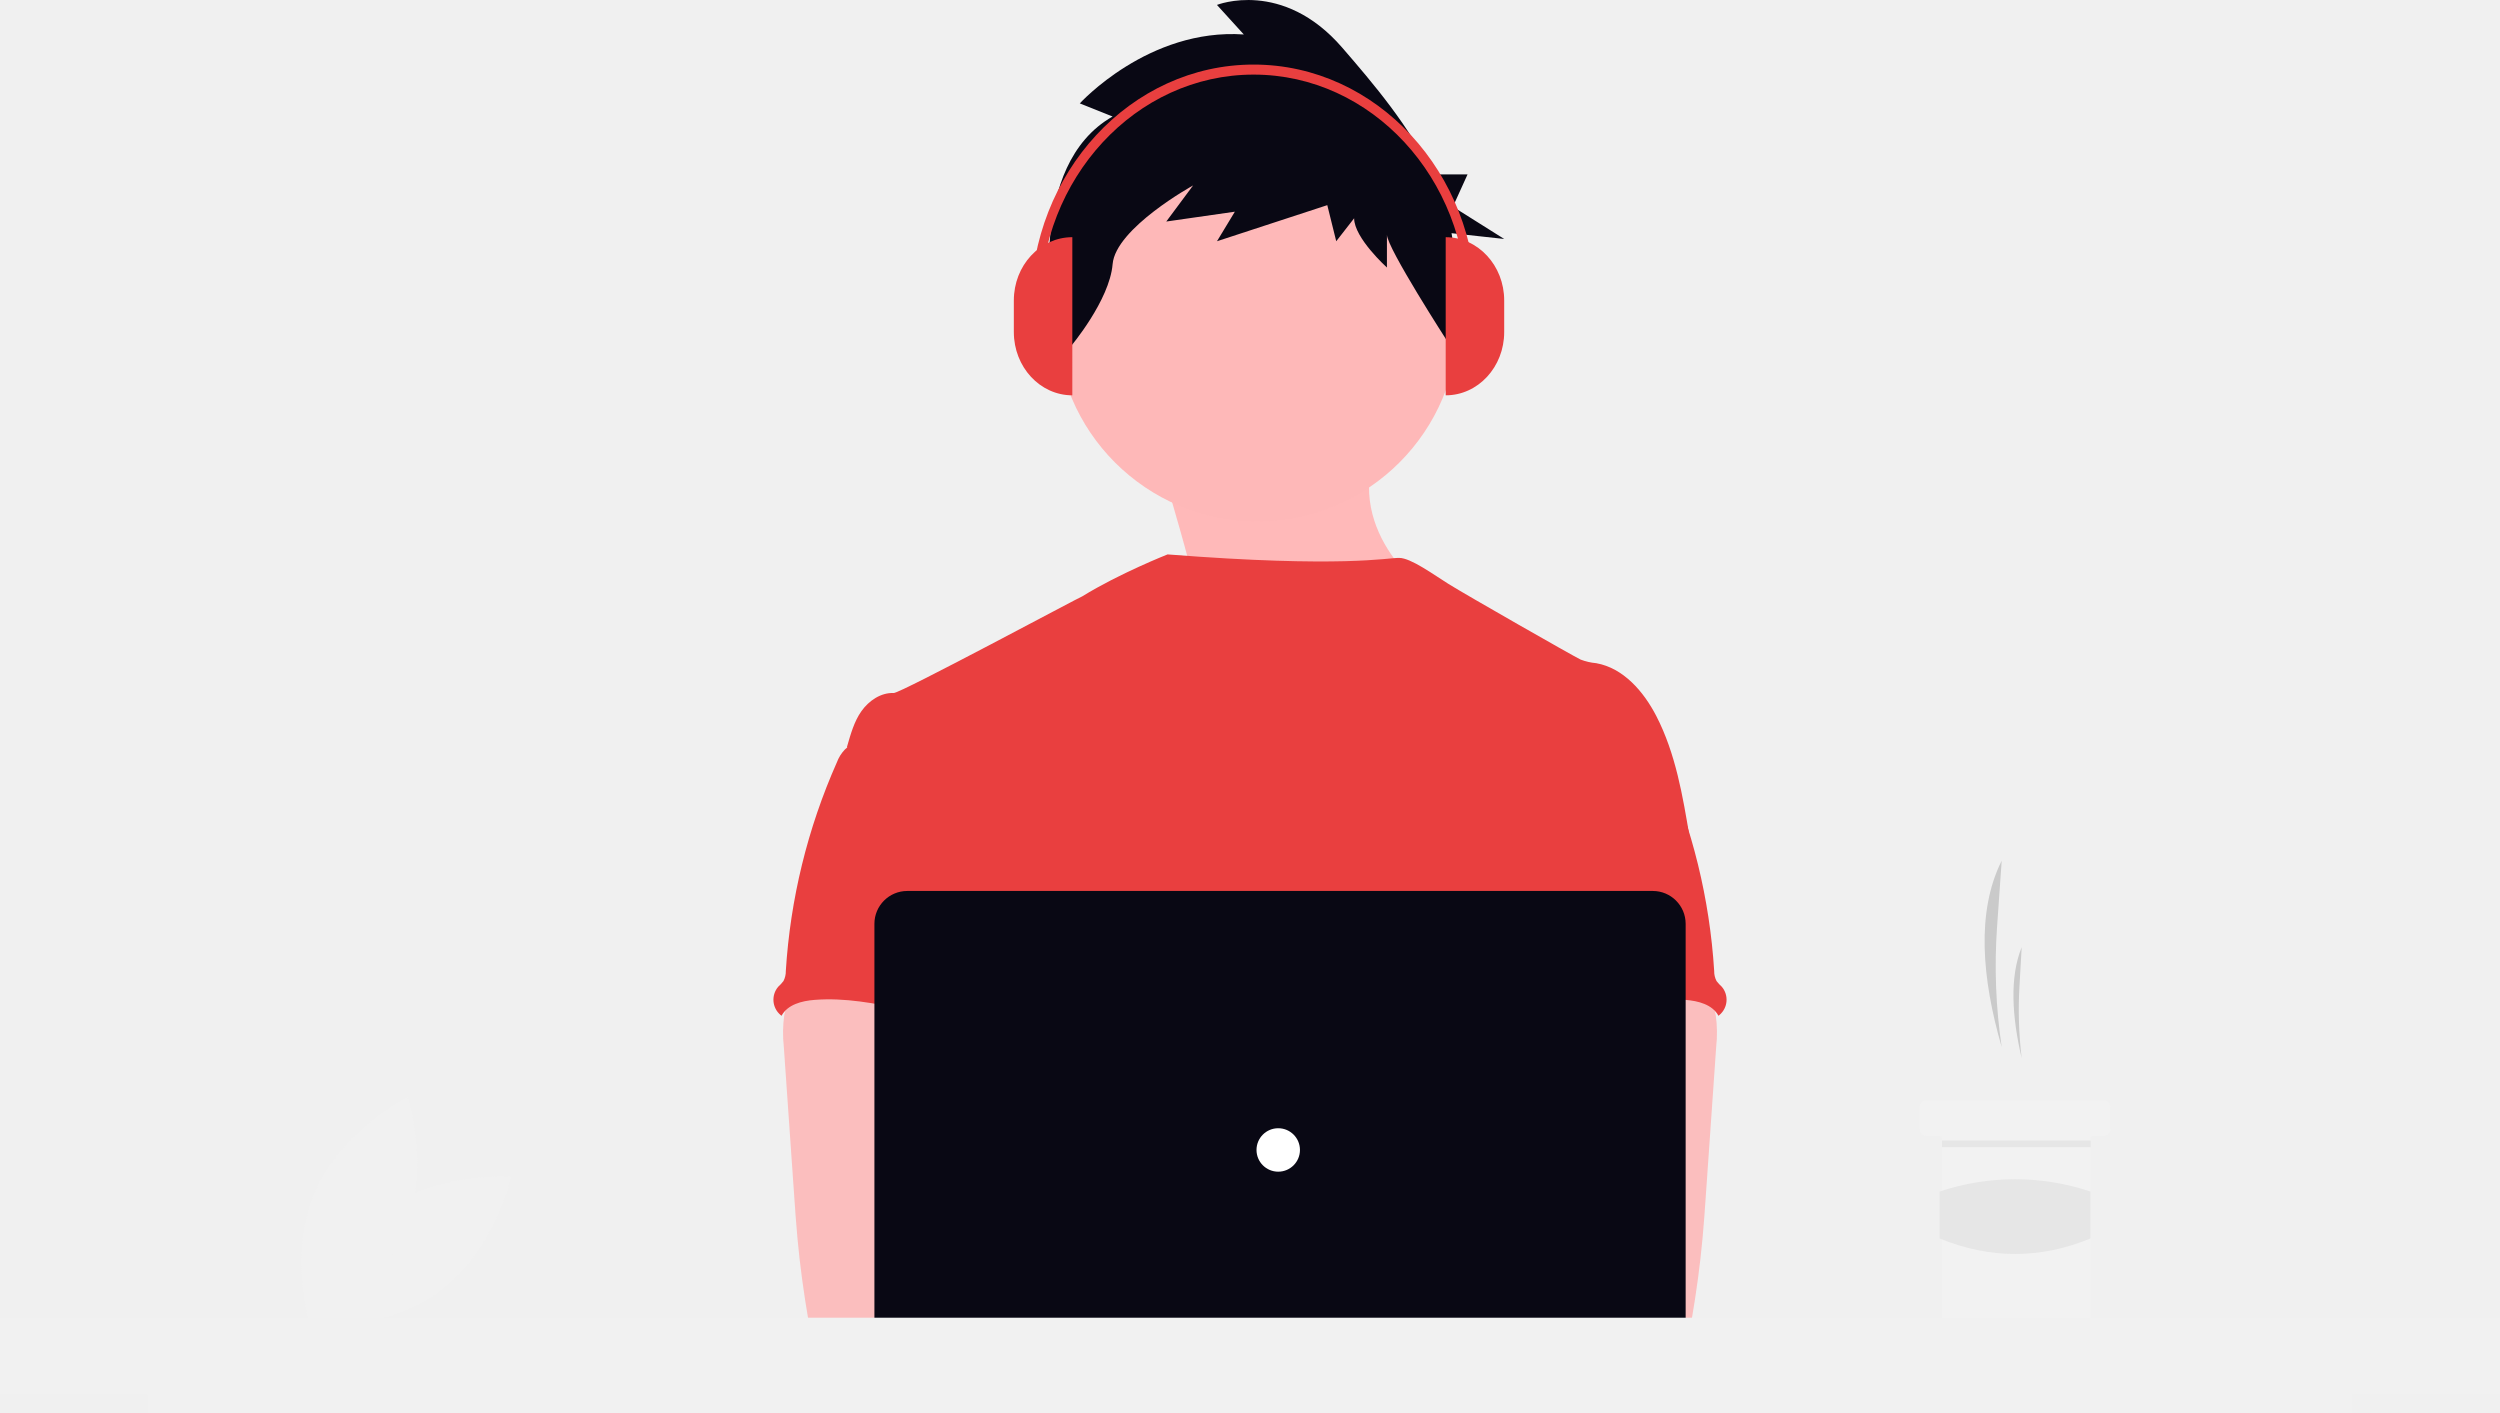
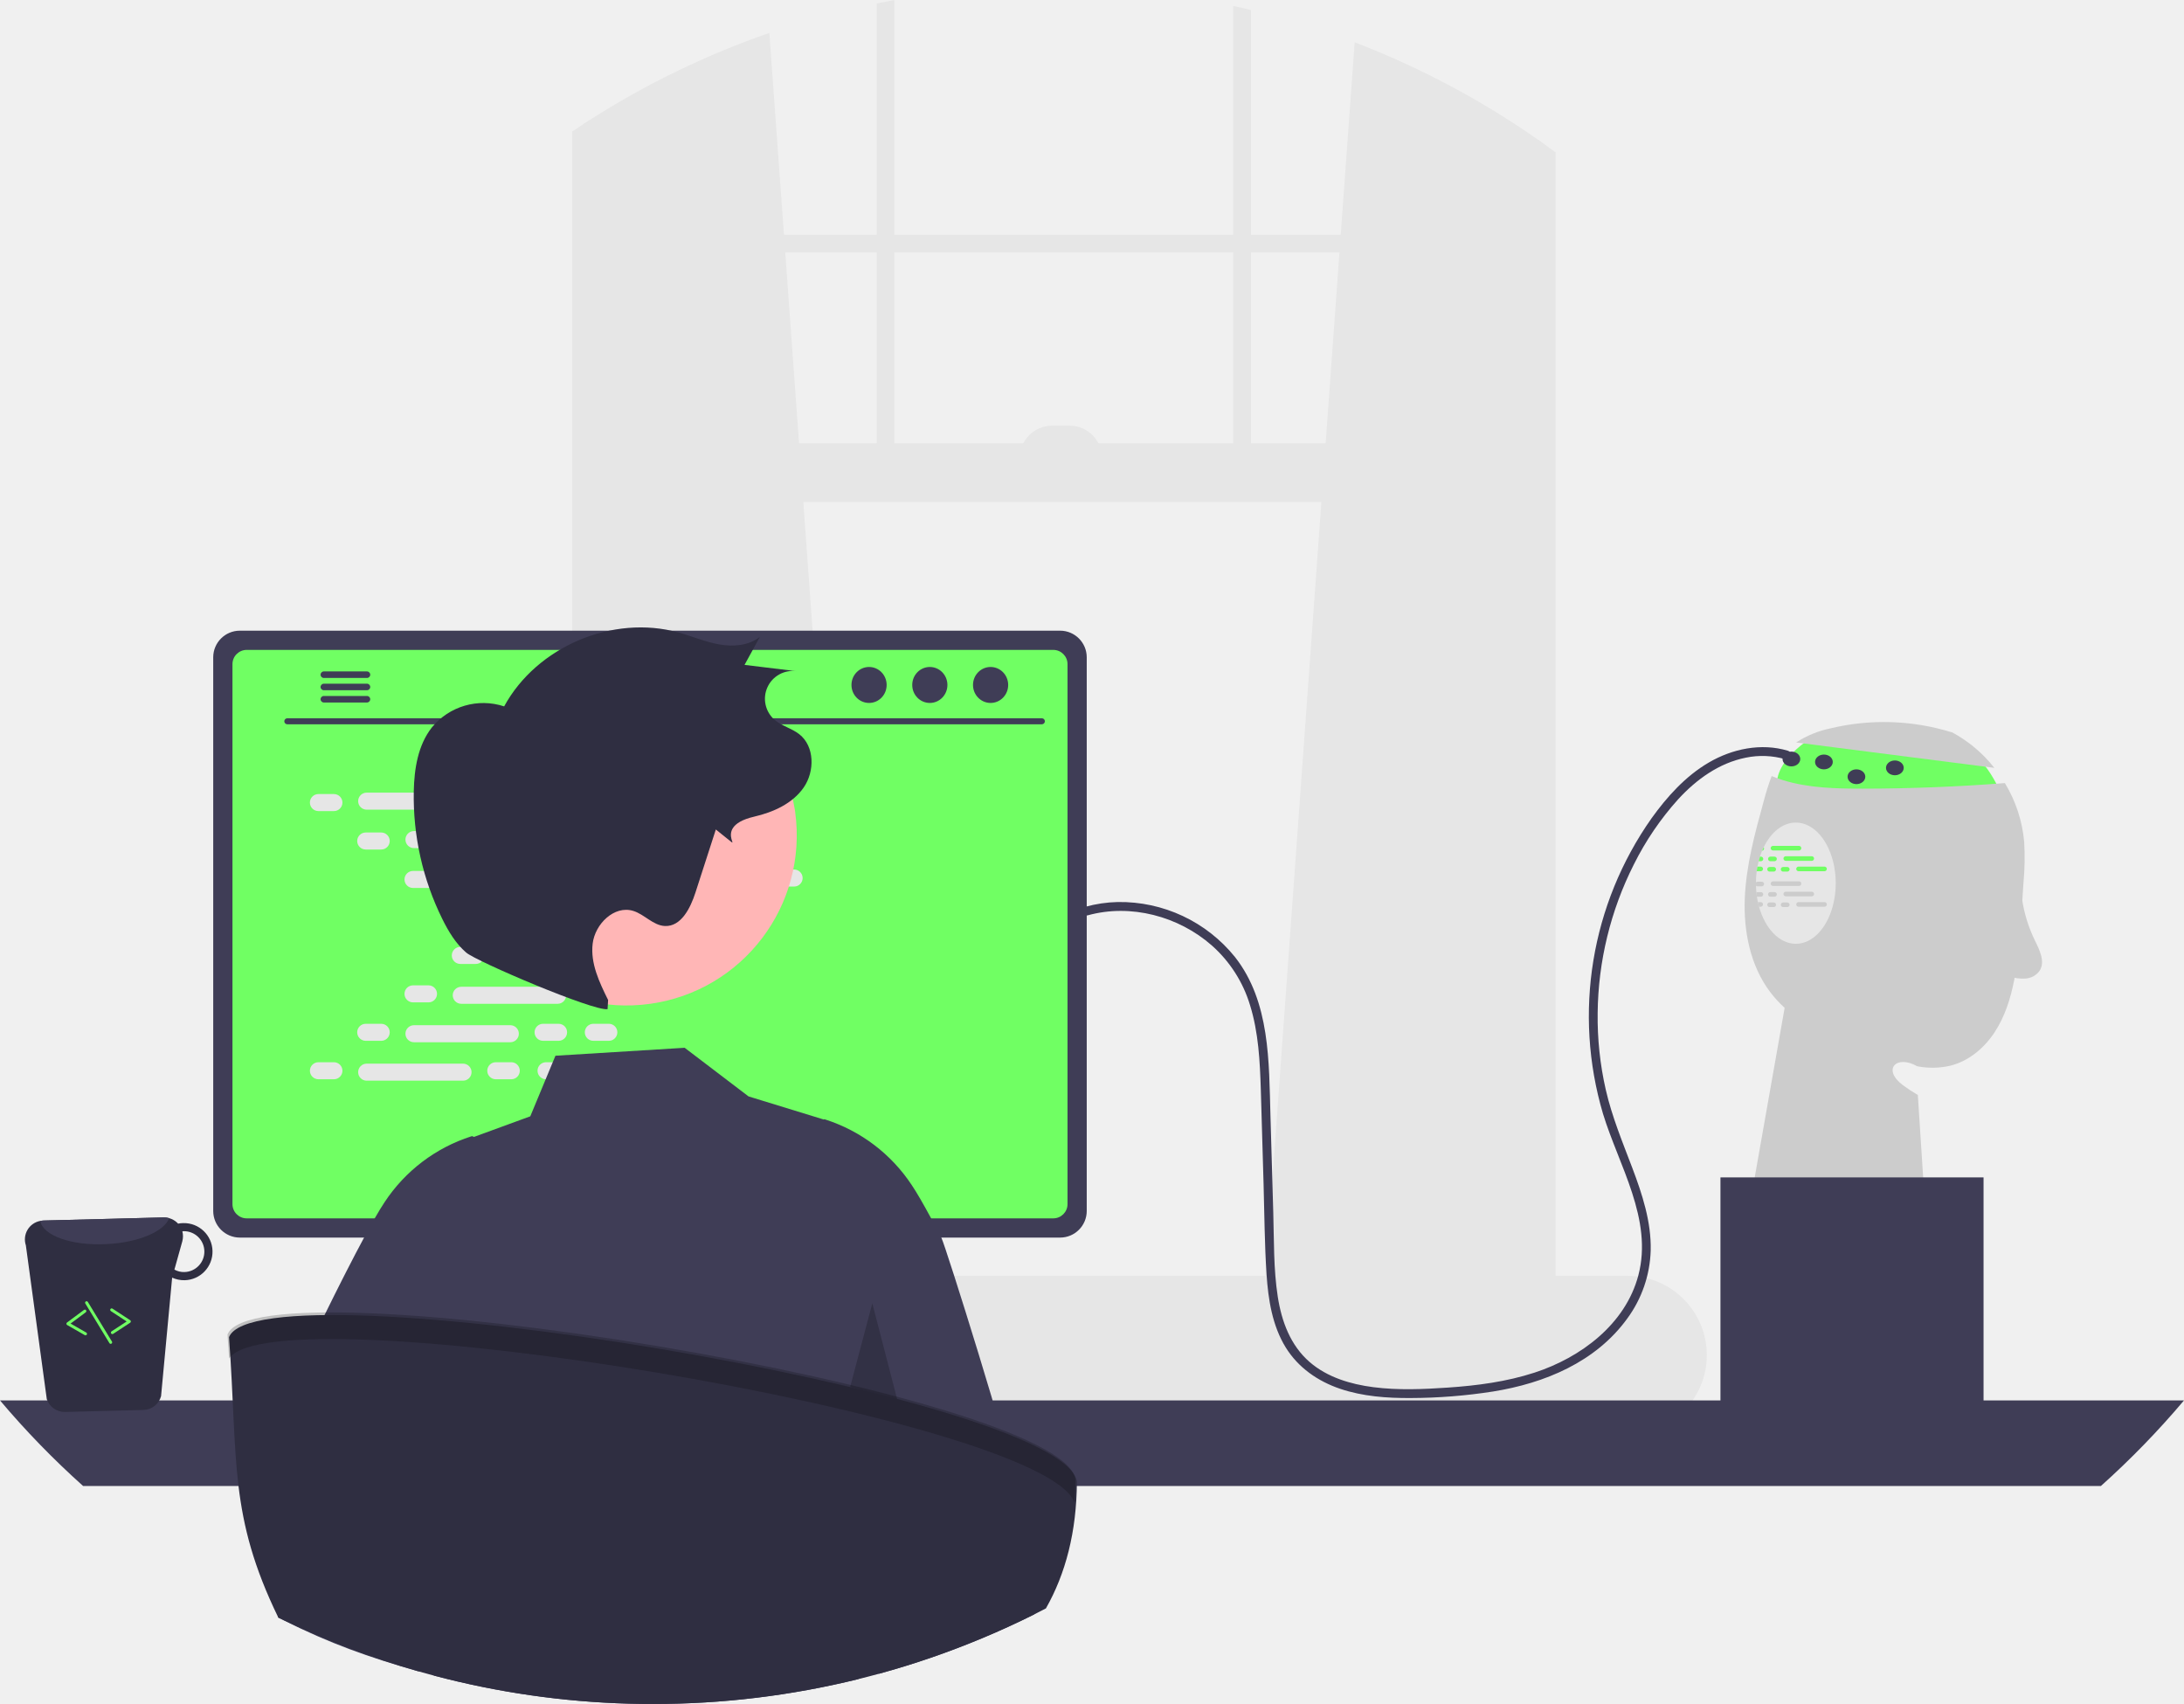
- <svg xmlns="http://www.w3.org/2000/svg" width="878.63" height="496.388" viewBox="0 0 878.63 496.388" role="img" artist="Katerina Limpitsouni" source="https://undraw.co/">
-   <g id="Group_69" data-name="Group 69" transform="translate(-520.685 -285.112)">
-     <path id="Path_1089-179" data-name="Path 1089" d="M294.716,621.2c-19.511,14.544-25.04,40.135-25.04,40.135s26.1,2.009,45.615-12.535,25.04-40.135,25.04-40.135S314.227,606.659,294.716,621.2Z" transform="translate(360 90)" fill="#f1f1f1" />
-     <path id="Path_1090-180" data-name="Path 1090" d="M302.844,628.032c-9.377,22.456-32.862,34.028-32.862,34.028s-8.281-24.837,1.1-47.293,32.862-34.028,32.862-34.028S312.221,605.576,302.844,628.032Z" transform="translate(360 90)" fill="#f1f1f1" />
-     <path id="Path_1091-181" data-name="Path 1091" d="M864.187,563.114h0a194.649,194.649,0,0,1-1.633-42.2l1.633-23.307h0C855.187,515.52,857.221,539.09,864.187,563.114Z" transform="translate(360 90)" fill="#cacaca" />
-     <path id="Path_274-182" data-name="Path 274" d="M449.813,336.284s23.446,77.372,16.412,86.751,75.028-51.582,75.028-51.582-30.48-21.1-18.757-51.582Z" transform="translate(482.023 122.697)" fill="#ffb9b9" />
-     <path id="Path_1092-183" data-name="Path 1092" d="M871.205,567.013h0a143.092,143.092,0,0,1-.786-25.116l.786-13.873h0C866.875,538.683,867.854,552.713,871.205,567.013Z" transform="translate(360 90)" fill="#cacaca" />
-     <path id="Path_1093-184" data-name="Path 1093" d="M902.4,584.17v7.8a2.351,2.351,0,0,1-2.339,2.339h-3.9a.777.777,0,0,0-.78.78V659.03a2.352,2.352,0,0,1-2.339,2.339H845.476a2.341,2.341,0,0,1-2.339-2.339V595.087a.782.782,0,0,0-.78-.78h-4.679a2.341,2.341,0,0,1-2.339-2.339v-7.8a2.336,2.336,0,0,1,2.339-2.339h62.383A2.346,2.346,0,0,1,902.4,584.17Z" transform="translate(360 90)" fill="#f2f2f2" />
-     <rect id="Rectangle_346" data-name="Rectangle 346" width="52.246" height="2.339" transform="translate(1203.207 685.945)" fill="#e6e6e6" />
-     <path id="Path_1094-185" data-name="Path 1094" d="M895.383,630.369c-17.483,7.235-35.156,7.315-53.026,0V613.888a83.274,83.274,0,0,1,53.026,0Z" transform="translate(360 90)" fill="#e6e6e6" />
-     <circle id="Ellipse_276" data-name="Ellipse 276" cx="70.666" cy="70.666" r="70.666" transform="translate(891.872 327.045)" fill="#feb8b8" />
-     <path id="Path_1095-186" data-name="Path 1095" d="M754.52,489.43c-2.43-14.619-4.936-29.519-11.731-42.689-4.466-8.626-11.554-16.847-21.11-18.552a20.421,20.421,0,0,1-5.5-1.272c-2.8-1.349-40.425-22.827-46.405-26.568-5.135-3.212-13.24-9.158-17.327-9.158-4.112-.09-19.878,3.579-81.414-1.231,0,0-16.9,6.663-29.985,14.743-.2-.131-63.869,34.06-66.261,33.97-4.53-.191-8.741,2.71-11.338,6.362s-3.814,8.174-5.089,12.546c13.907,30.97,26.631,61.98,40.539,92.95a7.931,7.931,0,0,1,1.006,3.815,9.309,9.309,0,0,1-1.73,3.815c-6.82,10.956-6.6,24.736-5.858,37.613s1.668,26.478-4.087,38.02c-1.565,3.169-3.6,6.069-5.089,9.238-3.486,7.177-4.746,30.131-2.71,37.842l255.121,7.309C730.068,673.1,754.52,489.43,754.52,489.43Z" transform="translate(360 90)" fill="#E93F3F" />
-     <path id="Path_1421-187" data-name="Path 1421" d="M436.31,551.9a45.045,45.045,0,0,0-.153,11.109l3.656,52.513c.343,4.949.681,9.887,1.146,14.824.877,9.581,2.188,19.086,3.815,28.578a5.09,5.09,0,0,0,5.216,4.949c16.1,3.406,32.726,3.27,49.153,2.342,25.067-1.4,89.2-4.046,93.116-9.136s1.635-13.322-3.474-17.438-89.739-14.149-89.739-14.149c.827-6.553,3.321-12.724,5.688-18.946,4.25-11.035,8.22-22.432,8.3-34.253s-4.377-24.25-14.061-31.022c-7.966-5.56-18.221-6.591-27.928-6.362-7.062.2-19.265-1.489-25.716,1.272C440.223,538.431,437.264,546.9,436.31,551.9Z" transform="translate(360 90)" fill="#fbbebe" />
-     <path id="Path_1430-188" data-name="Path 1430" d="M457.627,458.523a13.169,13.169,0,0,0-2.824,4.518,213.588,213.588,0,0,0-17.941,73.316,7.329,7.329,0,0,1-.827,3.55,15.535,15.535,0,0,1-1.87,2.023,7.024,7.024,0,0,0,.84,9.9q.173.146.356.281c2.1-3.951,7.125-5.242,11.592-5.586,21.389-1.692,42.282,8.259,63.734,7.508-1.514-5.23-3.691-10.256-4.925-15.548-5.459-23.5,8.156-49.089-.191-71.726-1.668-4.53-4.453-8.983-8.843-10.968a23.554,23.554,0,0,0-5.662-1.5c-5.421-.979-16.212-5.166-21.453-3.486-1.935.624-2.7,2.443-4.3,3.542C462.877,455.9,459.646,456.474,457.627,458.523Z" transform="translate(360 90)" fill="#E93F3F" />
-     <path id="Path_1421-2-189" data-name="Path 1421" d="M754.672,536.183c-6.451-2.762-18.653-1.069-25.716-1.272-9.707-.229-19.962.8-27.928,6.362-9.684,6.772-14.137,19.2-14.061,31.022s4.046,23.218,8.3,34.253c2.366,6.222,4.861,12.393,5.688,18.946,0,0-84.63,10.034-89.739,14.149s-7.392,12.348-3.474,17.438,126.173,10.2,142.269,6.794a5.09,5.09,0,0,0,5.216-4.949c1.627-9.491,2.937-19,3.815-28.578.465-4.937.8-9.874,1.146-14.824l3.657-52.513a45.045,45.045,0,0,0-.153-11.109C762.736,546.9,759.777,538.431,754.672,536.183Z" transform="translate(360 90)" fill="#fbbebe" />
-     <path id="Path_1430-2-190" data-name="Path 1430" d="M734.687,454.346c-1.6-1.1-2.366-2.918-4.3-3.542-5.241-1.68-16.032,2.507-21.453,3.486a23.554,23.554,0,0,0-5.662,1.5c-4.389,1.985-7.175,6.438-8.843,10.968-8.347,22.637,5.268,48.224-.191,71.726-1.234,5.293-3.411,10.318-4.925,15.548,21.453.751,42.346-9.2,63.734-7.508,4.467.343,9.493,1.635,11.592,5.586q.183-.135.356-.281a7.024,7.024,0,0,0,.84-9.9,15.53,15.53,0,0,1-1.87-2.023,7.329,7.329,0,0,1-.827-3.55A213.586,213.586,0,0,0,745.2,463.041a13.169,13.169,0,0,0-2.824-4.518C740.354,456.474,737.123,455.9,734.687,454.346Z" transform="translate(360 90)" fill="#E93F3F" />
-     <circle id="Ellipse_188" data-name="Ellipse 188" cx="19.073" cy="19.073" r="19.073" transform="translate(922.536 718.237)" fill="#fbbebe" />
-     <circle id="Ellipse_189" data-name="Ellipse 189" cx="19.073" cy="19.073" r="19.073" transform="translate(964.768 718.237)" fill="#fbbebe" />
-     <path id="Path_1096-191" data-name="Path 1096" d="M741.572,690.288H479.542A11.552,11.552,0,0,1,468,678.75V519.783a11.552,11.552,0,0,1,11.539-11.539H741.572a11.552,11.552,0,0,1,11.539,11.539V678.75a11.552,11.552,0,0,1-11.539,11.539Z" transform="translate(360 90)" fill="#090814" />
-     <circle id="Ellipse_263" data-name="Ellipse 263" cx="7.635" cy="7.635" r="7.635" transform="translate(962.287 681.632)" fill="#fff" />
-     <path id="Path_1097-192" data-name="Path 1097" d="M878.63,449.724H0v27H51.97V483H826.68v-6.276h51.95Z" transform="translate(520.685 298.5)" fill="#f1f1f1" />
-     <path id="Path_983-193" data-name="Path 983" d="M351.107,331.2l-11.517-4.608s24.105-26.533,57.632-24.227l-9.432-10.383s23.052-9.229,44.011,15c11.017,12.735,23.763,27.706,31.717,44.567h12.345l-5.151,11.345,18.031,11.345-18.508-2.03a62.776,62.776,0,0,1-1.751,29.381l.508,8.967s-21.464-33.212-21.464-37.82v11.538S436,373.882,436,366.96l-6.288,8.077-3.144-12.687L387.8,375.036l6.283-10.388-24.105,3.461,9.431-12.687s-27.244,15-28.292,27.688-14.669,28.84-14.669,28.84l-6.288-11.537S320.729,348.5,351.107,331.2Z" transform="translate(560.596 -5.14)" fill="#090814" />
-     <path id="Path_1098-194" data-name="Path 1098" d="M537.556,334.049h0C526.2,334.049,517,324.1,517,311.82h0V300.7c0-12.277,9.2-22.229,20.559-22.229h0Z" transform="translate(360 90)" fill="#E93F3F" />
-     <path id="Path_1099-195" data-name="Path 1099" d="M668.779,278.476h0c11.355,0,20.559,9.952,20.559,22.229V311.82c0,12.277-9.2,22.229-20.559,22.229h0Z" transform="translate(360 90)" fill="#E93F3F" />
-     <path id="Path_1100-196" data-name="Path 1100" d="M679.553,302.452h-3.262c0-44.73-33.656-81.121-75.026-81.121s-75.026,36.391-75.026,81.121h-3.262c0-46.675,35.12-84.648,78.288-84.648S679.553,255.777,679.553,302.452Z" transform="translate(360 90)" fill="#E93F3F" />
-   </g>
+ <svg xmlns="http://www.w3.org/2000/svg" width="738.82" height="576.27" viewBox="0 0 738.82 576.27" role="img" artist="Katerina Limpitsouni" source="https://undraw.co/">
+   <path d="M844.969,410.389s-17.37,9.661-12.37,20.661,76,2,76,2-5-15-14-18S844.969,410.389,844.969,410.389Z" transform="translate(-230.59 -161.865)" fill="#70ff63" />
+   <path d="M838.197,412.965a33.803,33.803,0,0,1,11.446-4.733,77.516,77.516,0,0,1,41.177,1.284l-.245-.199a45.946,45.946,0,0,1,14.666,12.228Z" transform="translate(-230.59 -161.865)" fill="#ccc" />
+   <path d="M915.119,460.27q-.36,5.385-.72,10.76a172.674,172.674,0,0,1-2.45,22.38c-1.22,6.19-3.16,12.33-6.63,17.6-3.47,5.26-8.62,9.61-14.72,11.21a26.973,26.973,0,0,1-11.42.25c-7.13-4.05-11.96,1.13-4.84,6.4a55.187,55.187,0,0,0,5.03,3.31l3.23,49.87-60-13,11.71-66.34a39.59,39.59,0,0,1-4.9-5.35c-6.71-8.91-9.02-20.52-8.58-31.66.45-11.15,3.42-22.02,6.37-32.77a84.278,84.278,0,0,1,2.72-8.61c1.31.54,2.64,1.03,3.99,1.44,8.63,2.62,17.8,2.83,26.82,2.82q24.075-.015,48.09-1.88a46.142,46.142,0,0,1,6.53,19.94A92.569,92.569,0,0,1,915.119,460.27Z" transform="translate(-230.59 -161.865)" fill="#ccc" />
+   <path d="M658.5,595.645l92.37,8.2.99.09V209.795q-.495-.345-.99-.69a288.323,288.323,0,0,0-62.01-32.94l-4.72,65.1-.43,5.96-4.67,64.56L677.6,331.645l-18.93,261.7Z" transform="translate(-230.59 -161.865)" fill="#e6e6e6" />
+   <path d="M430.07,202.455c-.66.42-1.32.84-1.98,1.28v400.2l1.98-.18,91.37-8.11-.17-2.3L502.34,331.645l-1.44-19.86-4.67-64.56-.43-5.96-4.95-68.27A287.687,287.687,0,0,0,430.07,202.455Z" transform="translate(-230.59 -161.865)" fill="#e6e6e6" />
+   <path d="M428.09,203.735c-1.33.86-2.66,1.74-3.97,2.63v403.03c0,10.07,5.97,18.51,13.95,20.66a15.249,15.249,0,0,0,4,.53h296.8a15.118,15.118,0,0,0,3.99-.53,17.06,17.06,0,0,0,7.78-4.66,22.919,22.919,0,0,0,6.18-16V213.375c-1.64-1.21-3.29-2.41-4.96-3.58q-.495-.345-.99-.69v400.29a16.108,16.108,0,0,1-.46,3.85c-1.41,5.95-6.06,10.31-11.54,10.31H442.07c-6.62,0-12-6.35-12-14.16V202.455C429.41,202.875,428.75,203.295,428.09,203.735Z" transform="translate(-230.59 -161.865)" fill="#e6e6e6" />
+   <rect x="196.503" y="79.404" width="326.752" height="5.959" fill="#e6e6e6" />
+   <path d="M653.77,165.255c-1.98-.49-3.96-.95-5.96-1.38v161.81h5.96Z" transform="translate(-230.59 -161.865)" fill="#e6e6e6" />
+   <path d="M533.13,161.865c-1.99.37-3.98.75-5.96,1.16v162.66h5.96Z" transform="translate(-230.59 -161.865)" fill="#e6e6e6" />
+   <path d="M363.03,620.155a26.711,26.711,0,0,0,1.93,9.98,25.54,25.54,0,0,0,1.75,3.56,27.096,27.096,0,0,0,3.02,4.18,26.76,26.76,0,0,0,20.12,9.11H781.16a26.82,26.82,0,0,0,0-53.64H389.85A26.846,26.846,0,0,0,363.03,620.155Z" transform="translate(-230.59 -161.865)" fill="#e6e6e6" />
+   <rect x="427.093" y="311.784" width="324.766" height="19.863" transform="translate(948.3611 481.5662) rotate(-180)" fill="#e6e6e6" />
+   <path d="M575.571,305.825h27.809a0,0,0,0,1,0,0v0a10.925,10.925,0,0,1-10.925,10.925h-5.959a10.925,10.925,0,0,1-10.925-10.925v0A0,0,0,0,1,575.571,305.825Z" transform="translate(948.3611 460.7097) rotate(-180)" fill="#e6e6e6" />
+   <path d="M230.59,635.475a289.004,289.004,0,0,0,28.12,28.95H941.29a289.004,289.004,0,0,0,28.12-28.95Z" transform="translate(-230.59 -161.865)" fill="#3f3d56" />
+   <path d="M415.75,538.665v102.56H487.6V538.665a3.448,3.448,0,0,0-2.43-3.3,3.175,3.175,0,0,0-1.03-.16H419.22A3.463,3.463,0,0,0,415.75,538.665Zm28.04,35.24a7.67,7.67,0,0,1,15.34,0v11.9a7.67,7.67,0,0,1-15.34,0Z" transform="translate(-230.59 -161.865)" fill="#2f2e41" />
+   <path d="M415.53,637.945v9.89a1.946,1.946,0,0,0,1.93,1.94h68.43a1.94,1.94,0,0,0,1.93-1.94v-9.89Z" transform="translate(-230.59 -161.865)" fill="#3f3d56" />
+   <path d="M302.72,384.145v187.26a9.007,9.007,0,0,0,9,9h277.5a9.007,9.007,0,0,0,9-9V384.145a9.011,9.011,0,0,0-9-8.99H311.72A9.012,9.012,0,0,0,302.72,384.145Z" transform="translate(-230.59 -161.865)" fill="#3f3d56" />
+   <path d="M309.23,386.475v182.62a4.818,4.818,0,0,0,4.81,4.81H586.91a4.818,4.818,0,0,0,4.81-4.81V386.475a4.82,4.82,0,0,0-4.81-4.82H314.04A4.821,4.821,0,0,0,309.23,386.475Z" transform="translate(-230.59 -161.865)" fill="#70ff63" />
+   <path d="M364.87,652.105a2.948,2.948,0,0,0,2.32,1.11H529.53a2.987,2.987,0,0,0,2.92-3.6l-2.52-11.97a2.993,2.993,0,0,0-1.86-2.17,2.895,2.895,0,0,0-1.06-.2H369.7a2.894,2.894,0,0,0-1.06.2,2.992,2.992,0,0,0-1.86,2.17l-2.52,11.97A2.985,2.985,0,0,0,364.87,652.105Z" transform="translate(-230.59 -161.865)" fill="#2f2e41" />
+   <rect x="520.857" y="637.431" width="5" height="3" rx="0.488" transform="translate(816.124 1115.997) rotate(-180)" fill="#3f3d56" />
+   <rect x="510.857" y="637.431" width="5" height="3" rx="0.488" transform="translate(796.124 1115.997) rotate(-180)" fill="#3f3d56" />
+   <rect x="500.857" y="637.431" width="5" height="3" rx="0.488" transform="translate(776.124 1115.997) rotate(-180)" fill="#3f3d56" />
+   <rect x="490.857" y="637.431" width="5" height="3" rx="0.488" transform="translate(756.124 1115.997) rotate(-180)" fill="#3f3d56" />
+   <rect x="480.857" y="637.431" width="5" height="3" rx="0.488" transform="translate(736.124 1115.997) rotate(-180)" fill="#3f3d56" />
+   <rect x="470.857" y="637.431" width="5" height="3" rx="0.488" transform="translate(716.124 1115.997) rotate(-180)" fill="#3f3d56" />
+   <rect x="460.857" y="637.431" width="5" height="3" rx="0.488" transform="translate(696.124 1115.997) rotate(-180)" fill="#3f3d56" />
+   <rect x="450.857" y="637.431" width="5" height="3" rx="0.488" transform="translate(676.124 1115.997) rotate(-180)" fill="#3f3d56" />
+   <rect x="440.857" y="637.431" width="5" height="3" rx="0.488" transform="translate(656.124 1115.997) rotate(-180)" fill="#3f3d56" />
+   <rect x="430.857" y="637.431" width="5" height="3" rx="0.488" transform="translate(636.124 1115.997) rotate(-180)" fill="#3f3d56" />
+   <rect x="420.857" y="637.431" width="5" height="3" rx="0.488" transform="translate(616.124 1115.997) rotate(-180)" fill="#3f3d56" />
+   <rect x="410.857" y="637.431" width="5" height="3" rx="0.488" transform="translate(596.124 1115.997) rotate(-180)" fill="#3f3d56" />
+   <rect x="400.857" y="637.431" width="5" height="3" rx="0.488" transform="translate(576.124 1115.997) rotate(-180)" fill="#3f3d56" />
+   <rect x="390.857" y="637.431" width="5" height="3" rx="0.488" transform="translate(556.124 1115.997) rotate(-180)" fill="#3f3d56" />
+   <rect x="380.857" y="637.431" width="5" height="3" rx="0.488" transform="translate(536.124 1115.997) rotate(-180)" fill="#3f3d56" />
+   <rect x="370.857" y="637.431" width="5" height="3" rx="0.488" transform="translate(516.124 1115.997) rotate(-180)" fill="#3f3d56" />
+   <rect x="520.975" y="642.431" width="5" height="3" rx="0.488" transform="translate(816.3603 1125.997) rotate(-180)" fill="#3f3d56" />
+   <rect x="510.975" y="642.431" width="5" height="3" rx="0.488" transform="translate(796.3603 1125.997) rotate(-180)" fill="#3f3d56" />
+   <rect x="500.975" y="642.431" width="5" height="3" rx="0.488" transform="translate(776.3603 1125.997) rotate(-180)" fill="#3f3d56" />
+   <rect x="490.975" y="642.431" width="5" height="3" rx="0.488" transform="translate(756.3603 1125.997) rotate(-180)" fill="#3f3d56" />
+   <rect x="480.975" y="642.431" width="5" height="3" rx="0.488" transform="translate(736.3603 1125.997) rotate(-180)" fill="#3f3d56" />
+   <rect x="470.975" y="642.431" width="5" height="3" rx="0.488" transform="translate(716.3603 1125.997) rotate(-180)" fill="#3f3d56" />
+   <rect x="460.975" y="642.431" width="5" height="3" rx="0.488" transform="translate(696.3603 1125.997) rotate(-180)" fill="#3f3d56" />
+   <rect x="450.975" y="642.431" width="5" height="3" rx="0.488" transform="translate(676.3603 1125.997) rotate(-180)" fill="#3f3d56" />
+   <rect x="440.975" y="642.431" width="5" height="3" rx="0.488" transform="translate(656.3603 1125.997) rotate(-180)" fill="#3f3d56" />
+   <rect x="430.975" y="642.431" width="5" height="3" rx="0.488" transform="translate(636.3603 1125.997) rotate(-180)" fill="#3f3d56" />
+   <rect x="420.975" y="642.431" width="5" height="3" rx="0.488" transform="translate(616.3603 1125.997) rotate(-180)" fill="#3f3d56" />
+   <rect x="410.975" y="642.431" width="5" height="3" rx="0.488" transform="translate(596.3603 1125.997) rotate(-180)" fill="#3f3d56" />
+   <rect x="400.975" y="642.431" width="5" height="3" rx="0.488" transform="translate(576.3603 1125.997) rotate(-180)" fill="#3f3d56" />
+   <rect x="390.975" y="642.431" width="5" height="3" rx="0.488" transform="translate(556.3603 1125.997) rotate(-180)" fill="#3f3d56" />
+   <rect x="380.975" y="642.431" width="5" height="3" rx="0.488" transform="translate(536.3603 1125.997) rotate(-180)" fill="#3f3d56" />
+   <rect x="370.975" y="642.431" width="5" height="3" rx="0.488" transform="translate(516.3603 1125.997) rotate(-180)" fill="#3f3d56" />
+   <rect x="437.975" y="648.431" width="40" height="3" rx="0.488" transform="translate(685.3603 1137.997) rotate(-180)" fill="#3f3d56" />
+   <path d="M327.752,406.812H583.075a1.016,1.016,0,0,0,0-2.031H327.752a1.016,1.016,0,0,0,0,2.031Z" transform="translate(-230.59 -161.865)" fill="#3f3d56" />
+   <ellipse cx="335.105" cy="231.649" rx="5.95" ry="6.083" fill="#3f3d56" />
+   <ellipse cx="314.549" cy="231.649" rx="5.95" ry="6.083" fill="#3f3d56" />
+   <ellipse cx="293.993" cy="231.649" rx="5.95" ry="6.083" fill="#3f3d56" />
+   <path d="M339.04,390.045a1.095,1.095,0,0,0,1.09,1.1h14.6a1.105,1.105,0,0,0,0-2.21h-14.6A1.103,1.103,0,0,0,339.04,390.045Z" transform="translate(-230.59 -161.865)" fill="#3f3d56" />
+   <path d="M339.04,394.195a1.095,1.095,0,0,0,1.09,1.1h14.6a1.105,1.105,0,0,0,0-2.21h-14.6A1.103,1.103,0,0,0,339.04,394.195Z" transform="translate(-230.59 -161.865)" fill="#3f3d56" />
+   <path d="M339.04,398.335a1.103,1.103,0,0,0,1.09,1.11h14.6a1.105,1.105,0,0,0,0-2.21h-14.6A1.095,1.095,0,0,0,339.04,398.335Z" transform="translate(-230.59 -161.865)" fill="#3f3d56" />
+   <rect x="104.836" y="268.543" width="11.006" height="5.76" rx="2.88" fill="#e6e6e6" />
+   <rect x="164.836" y="268.543" width="11.006" height="5.76" rx="2.88" fill="#e6e6e6" />
+   <rect x="181.836" y="268.543" width="11.006" height="5.76" rx="2.88" fill="#e6e6e6" />
+   <rect x="121.156" y="268.063" width="38.366" height="5.76" rx="2.88" fill="#e6e6e6" />
+   <rect x="201.156" y="268.063" width="38.366" height="5.76" rx="2.88" fill="#e6e6e6" />
+   <rect x="120.836" y="281.543" width="11.006" height="5.76" rx="2.88" fill="#e6e6e6" />
+   <rect x="180.836" y="281.543" width="11.006" height="5.76" rx="2.88" fill="#e6e6e6" />
+   <rect x="197.836" y="281.543" width="11.006" height="5.76" rx="2.88" fill="#e6e6e6" />
+   <rect x="137.156" y="281.063" width="38.366" height="5.76" rx="2.88" fill="#e6e6e6" />
+   <rect x="217.156" y="281.063" width="38.366" height="5.76" rx="2.88" fill="#e6e6e6" />
+   <rect x="136.836" y="294.543" width="11.006" height="5.76" rx="2.88" fill="#e6e6e6" />
+   <rect x="196.836" y="294.543" width="11.006" height="5.76" rx="2.88" fill="#e6e6e6" />
+   <rect x="213.836" y="294.543" width="11.006" height="5.76" rx="2.88" fill="#e6e6e6" />
+   <rect x="153.156" y="294.063" width="38.366" height="5.76" rx="2.88" fill="#e6e6e6" />
+   <rect x="233.156" y="294.063" width="38.366" height="5.76" rx="2.88" fill="#e6e6e6" />
+   <rect x="152.836" y="307.543" width="11.006" height="5.76" rx="2.88" fill="#e6e6e6" />
+   <rect x="212.836" y="307.543" width="11.006" height="5.76" rx="2.88" fill="#e6e6e6" />
+   <rect x="229.836" y="307.543" width="11.006" height="5.76" rx="2.88" fill="#e6e6e6" />
+   <rect x="169.156" y="307.063" width="38.366" height="5.76" rx="2.88" fill="#e6e6e6" />
+   <rect x="164.836" y="359.237" width="11.006" height="5.76" rx="2.88" fill="#e6e6e6" />
+   <rect x="181.836" y="359.237" width="11.006" height="5.76" rx="2.88" fill="#e6e6e6" />
+   <rect x="201.156" y="359.717" width="38.366" height="5.76" rx="2.88" fill="#e6e6e6" />
+   <rect x="104.836" y="359.237" width="11.006" height="5.76" rx="2.88" fill="#e6e6e6" />
+   <rect x="121.156" y="359.717" width="38.366" height="5.76" rx="2.88" fill="#e6e6e6" />
+   <rect x="120.836" y="346.237" width="11.006" height="5.76" rx="2.88" fill="#e6e6e6" />
+   <rect x="180.836" y="346.237" width="11.006" height="5.76" rx="2.88" fill="#e6e6e6" />
+   <rect x="197.836" y="346.237" width="11.006" height="5.76" rx="2.88" fill="#e6e6e6" />
+   <rect x="137.156" y="346.717" width="38.366" height="5.76" rx="2.88" fill="#e6e6e6" />
+   <rect x="136.836" y="333.237" width="11.006" height="5.76" rx="2.88" fill="#e6e6e6" />
+   <rect x="196.836" y="333.237" width="11.006" height="5.76" rx="2.88" fill="#e6e6e6" />
+   <rect x="213.836" y="333.237" width="11.006" height="5.76" rx="2.88" fill="#e6e6e6" />
+   <rect x="153.156" y="333.717" width="38.366" height="5.76" rx="2.88" fill="#e6e6e6" />
+   <rect x="152.836" y="320.237" width="11.006" height="5.76" rx="2.88" fill="#e6e6e6" />
+   <rect x="212.836" y="320.237" width="11.006" height="5.76" rx="2.88" fill="#e6e6e6" />
+   <rect x="229.836" y="320.237" width="11.006" height="5.76" rx="2.88" fill="#e6e6e6" />
+   <rect x="169.156" y="320.717" width="38.366" height="5.76" rx="2.88" fill="#e6e6e6" />
+   <path d="M324.69,708.905c.61.31,1.23.62,1.84.92,15.8,7.9,28.44,12.39,45.73,17.31,1.46-16.3,2.87-44.95,4.24-62.71.36-4.61.72-8.48,1.07-11.21a15.182,15.182,0,0,1,.88-4.25l-.06,4.25-.15,11.21-.87,64.11a288.588,288.588,0,0,0,65.84,9.49c1.16.03,2.3.05,3.4.07.39.01.77.02,1.15.02,1.25.01,2.49.02,3.74.02a289.271,289.271,0,0,0,69.54-8.43c-.49-16.13-.98-44.46-1.45-65.28-.1-4.07-.19-7.86-.29-11.21-.19-7.16-.39-12.32-.58-14.05a4.361,4.361,0,0,1,.39.97,97.154,97.154,0,0,1,1.89,13.08c.35,3.35.7,7.14,1.05,11.21,1.86,21.63,3.8,51.04,5.8,63.51a285.473,285.473,0,0,0,34.97-12.03q9-3.75,17.68-8.09c-1.1-7.2-2.25-15.27-3.43-23.64-.92-6.49-1.87-13.16-2.84-19.75-1.5-10.18-23.79-81.32-25.2-84.02-1.21-2.31-2.36-4.49-3.45-6.5-2.64-4.88-4.88-8.77-6.54-11.23a55.257,55.257,0,0,0-29.28-22.21l-.3-.08-.21.09-20.45-6.28-2.99-.92-2.01-.62-7.08-5.39-3.85-2.93-3.61-2.75-7.06-5.37-43.71,2.69-8.51,20.49-19.06,6.97-.33-.15-.29-.12-.3.08a55.306,55.306,0,0,0-29.28,22.21c-.94,1.41-2.08,3.27-3.37,5.52-1.1,1.91-2.3,4.09-3.6,6.5-1.85,3.43-3.87,7.3-6.01,11.49-.47.92-.95,1.86-1.43,2.81q-1.335,2.64-2.71,5.39c-2.13,4.25-4.33,8.69-6.53,13.2-1.91,3.91-3.84,11.95-5.74,22.18-1.57,8.5-3.13,18.52-4.64,28.95-1.98,13.52.13,29.71-1.66,42.15C324.92,707.365,324.8,708.135,324.69,708.905Z" transform="translate(-230.59 -161.865)" fill="#3f3d56" />
+   <polygon points="303.59 473.566 295.093 440.774 287.59 469.07 303.59 473.566" opacity="0.2" />
+   <path d="M308.07,614.065c3.04,41.88-.11,60.32,16.67,94.85a286.159,286.159,0,0,0,47.52,18.22q2.55.72,5.11,1.4a288.588,288.588,0,0,0,65.84,9.49c1.16.03,2.3.05,3.4.07.39.01.77.02,1.15.02,1.25.01,2.49.02,3.74.02a289.271,289.271,0,0,0,69.54-8.43q3.42-.84,6.81-1.77a285.473,285.473,0,0,0,34.97-12.03q9-3.75,17.68-8.09c1.31-.66,2.62-1.32,3.91-2,6.63-11.66,10.4-25.84,10.48-42.88C590.3,633.575,318.21,588.745,308.07,614.065Z" transform="translate(-230.59 -161.865)" fill="#2f2e41" />
+   <path d="M308.078,621.237c-.155-2.593-.329-5.271-.531-8.06,10.14-25.32,282.23,19.51,286.82,48.87-.013,2.692-.128,5.304-.321,7.855C582.93,640.924,324.441,598.316,308.078,621.237Z" transform="translate(-230.59 -161.865)" opacity="0.2" />
+   <path d="M246.419,635.051a6.416,6.416,0,0,0,6.183,4.331L279.094,638.7a6.328,6.328,0,0,0,5.981-4.657l3.749-40.087a9.794,9.794,0,0,0,4.238.871A9.661,9.661,0,0,0,292.577,575.51a8.184,8.184,0,0,0-1.736.181,6.548,6.548,0,0,0-4.874-2.103l-40.751,1.052a5.854,5.854,0,0,0-1.005.125,6.365,6.365,0,0,0-4.873,8.265Zm43.173-43.817,2.668-9.553a6.506,6.506,0,0,0,.02-3.375c.129-0.0.244-.062.373-.062a6.91,6.91,0,0,1,.324,13.817A6.505,6.505,0,0,1,289.593,591.234Z" transform="translate(-230.59 -161.865)" fill="#2f2e41" />
+   <path d="M244.211,574.765c.868,4.964,10.629,8.454,22.366,7.847,10.793-.497,19.617-4.287,21.234-8.779a6.025,6.025,0,0,0-1.844-.246l-40.751,1.052A5.854,5.854,0,0,0,244.211,574.765Z" transform="translate(-230.59 -161.865)" fill="#3f3d56" />
+   <path d="M268.728,613.023a.497.497,0,0,0,.151-.066l5.753-3.766a.499.499,0,0,0,0-.836l-5.98-3.917a.5.5,0,1,0-.548.836l5.341,3.498-5.114,3.348a.5.5,0,0,0,.396.903Z" transform="translate(-230.59 -161.865)" fill="#70ff63" />
+   <path d="M259.641,613.442a.5.5,0,0,0,.126-.918l-5.303-3.04,5.126-3.807a.5.5,0,1,0-.596-.802l-5.739,4.263a.5.5,0,0,0,.049.835l5.965,3.42A.5.5,0,0,0,259.641,613.442Z" transform="translate(-230.59 -161.865)" fill="#70ff63" />
+   <path d="M268.156,616.323a.482.482,0,0,0,.137-.058.5.5,0,0,0,.168-.687l-8.155-13.408a.5.5,0,0,0-.854.521l8.155,13.408A.5.5,0,0,0,268.156,616.323Z" transform="translate(-230.59 -161.865)" fill="#70ff63" />
+   <rect x="582.009" y="398.186" width="89" height="78" fill="#3f3d56" />
+   <path d="M914.79,451.101a47.543,47.543,0,0,0,4.144,28.743c1.608,3.279,3.6,7.228,1.642,10.311a6.351,6.351,0,0,1-4.784,2.651,15.579,15.579,0,0,1-5.583-.723" transform="translate(-230.59 -161.865)" fill="#ccc" />
+   <ellipse cx="606.009" cy="256.686" rx="3" ry="2.5" fill="#3f3d56" />
+   <ellipse cx="617.009" cy="257.686" rx="3" ry="2.5" fill="#3f3d56" />
+   <ellipse cx="628.009" cy="262.686" rx="3" ry="2.5" fill="#3f3d56" />
+   <ellipse cx="641.009" cy="259.686" rx="3" ry="2.5" fill="#3f3d56" />
+   <path d="M598.524,471.434c14.57-4.045,30.799.29,42.058,10.22A43.888,43.888,0,0,1,653.461,501.802c2.875,9.259,3.35,19.025,3.651,28.65.333,10.642.622,21.285.932,31.927.296,10.147.33,20.342,1.007,30.472.568,8.501,1.929,17.325,6.478,24.698,4.218,6.835,10.881,11.451,18.412,13.995,7.633,2.579,15.861,3.179,23.868,3.126a184.222,184.222,0,0,0,27.828-2.203c17.487-2.801,34.76-9.947,45.44-24.689a40.91,40.91,0,0,0,7.923-23.028c.225-9.675-2.866-19.046-6.251-27.982-3.295-8.696-6.859-17.264-8.944-26.356a110.576,110.576,0,0,1-2.749-25.943,114.047,114.047,0,0,1,12.229-50.225,98.679,98.679,0,0,1,15.014-22.075c6.168-6.712,13.807-12.253,22.89-14.069a27.638,27.638,0,0,1,13.368.538c1.853.555,2.645-2.34.798-2.893-8.998-2.694-18.774-.646-26.751,4.031-7.844,4.598-14.043,11.496-19.304,18.809A116.169,116.169,0,0,0,772.868,538.54c5.339,17.489,16.95,35.694,11.962,54.621-4.366,16.567-19.492,27.825-35.117,32.911-9.479,3.085-19.418,4.391-29.331,5.066-8.377.571-16.869.934-25.223-.143-7.673-.989-15.565-3.334-21.514-8.485-6.521-5.645-9.501-13.758-10.798-22.083-1.468-9.42-1.252-19.133-1.529-28.638l-.945-32.443c-.534-18.324-.074-38.631-11.995-53.814a49.958,49.958,0,0,0-39.697-18.61,44.882,44.882,0,0,0-10.955,1.618,1.501,1.501,0,0,0,.798,2.893Z" transform="translate(-230.59 -161.865)" fill="#3f3d56" />
+   <path d="M385.556,452.455a57.571,57.571,0,0,0,114.037-15.91l-.114-.817a57.571,57.571,0,0,0-113.905,16.724Z" transform="translate(-230.59 -161.865)" fill="#ffb6b6" />
+   <path d="M436.308,500.059c-2.977-5.996-6.035-12.433-5.227-19.078s7.301-13.015,13.704-11.063c3.829,1.168,6.732,4.935,10.731,5.115,5.502.247,8.635-6.059,10.33-11.299l6.902-21.342c13.313,10.459-3.548-.506,12.944-4.335,6.47-1.502,13.002-4.41,16.781-9.872s3.729-13.913-1.495-18.016c-2.561-2.012-5.963-2.768-8.412-4.916a9.407,9.407,0,0,1,7.457-16.395l-17.566-2.136,5.2-9.48c-3.76,2.984-9.005,3.402-13.732,2.567s-9.183-2.765-13.809-4.047c-22.207-6.153-47.956,4.761-58.977,24.998a22.478,22.478,0,0,0-24.484,7.159c-4.681,5.982-5.932,13.947-6.089,21.541a93.368,93.368,0,0,0,9.662,43.219c2.07,4.172,4.516,8.264,8.033,11.315s43.271,19.955,47.859,19.158" transform="translate(-230.59 -161.865)" fill="#2f2e41" />
+   <path d="M851.599,460.55a29.657,29.657,0,0,1-.99,7.69v.01c-.01.05-.03.1-.04.15-2.02,7.43-6.84,12.65-12.47,12.65-5.6,0-10.4-5.18-12.45-12.55-.14-.51-.26-1.02-.37-1.55-.14-.59-.25-1.2-.34-1.83-.08-.5-.14-1.01-.19-1.53-.07-.72-.12-1.44-.13-2.19v-.01c-.02-.28-.02-.56-.02-.84v-.25l.01-.01a29.297,29.297,0,0,1,.25-3.79c.07-.53.15-1.04.25-1.55.12-.62.25-1.23.41-1.83.13-.53.28-1.04.44-1.55.22-.68.46-1.34.73-1.97.17-.41.35-.81.53-1.2,2.46-5.06,6.42-8.35,10.88-8.35,6.17,0,11.37,6.29,12.98,14.87.02.13.05.26.06.39v.01A29.58,29.58,0,0,1,851.599,460.55Z" transform="translate(-230.59 -161.865)" fill="#e6e6e6" />
+   <path d="M827.349,448.84a.796.796,0,0,1-.66.76c.17-.41.35-.81.53-1.2A.839.839,0,0,1,827.349,448.84Z" transform="translate(-230.59 -161.865)" fill="#70ff63" />
+   <rect x="599.004" y="286.065" width="10.354" height="1.555" rx="0.777" fill="#70ff63" />
+   <path d="M827.079,452.34a.781.781,0,0,1-.78.78h-.78c.13-.53.28-1.04.44-1.55h.34A.779.779,0,0,1,827.079,452.34Z" transform="translate(-230.59 -161.865)" fill="#70ff63" />
+   <rect x="598.108" y="289.703" width="2.97" height="1.555" rx="0.777" fill="#70ff63" />
+   <rect x="603.323" y="289.573" width="10.354" height="1.555" rx="0.777" fill="#70ff63" />
+   <rect x="597.838" y="293.211" width="2.97" height="1.555" rx="0.777" fill="#70ff63" />
+   <rect x="602.426" y="293.211" width="2.97" height="1.555" rx="0.777" fill="#70ff63" />
+   <path d="M826.999,455.72a.781.781,0,0,1-.78.78h-1.36c.07-.53.15-1.04.25-1.55h1.11A.773.773,0,0,1,826.999,455.72Z" transform="translate(-230.59 -161.865)" fill="#70ff63" />
+   <rect x="607.641" y="293.082" width="10.354" height="1.555" rx="0.777" fill="#70ff63" />
+   <path d="M827.349,460.84a.773.773,0,0,1-.78.77h-1.41a.791.791,0,0,1-.54-.21v-.01c-.02-.28-.02-.56-.02-.84v-.25l.01-.01a.77.77,0,0,1,.55-.23h1.41A.781.781,0,0,1,827.349,460.84Z" transform="translate(-230.59 -161.865)" fill="#ccc" />
+   <rect x="599.004" y="298.065" width="10.354" height="1.555" rx="0.777" fill="#ccc" />
+   <path d="M827.079,464.34a.781.781,0,0,1-.78.78h-1.36c-.08-.5-.14-1.01-.19-1.53a.34.34,0,0,1,.14-.02h1.41A.779.779,0,0,1,827.079,464.34Z" transform="translate(-230.59 -161.865)" fill="#ccc" />
+   <rect x="598.108" y="301.703" width="2.97" height="1.555" rx="0.777" fill="#ccc" />
+   <rect x="603.323" y="301.573" width="10.354" height="1.555" rx="0.777" fill="#ccc" />
+   <rect x="597.838" y="305.211" width="2.97" height="1.555" rx="0.777" fill="#ccc" />
+   <rect x="602.426" y="305.211" width="2.97" height="1.555" rx="0.777" fill="#ccc" />
+   <path d="M826.999,467.72a.781.781,0,0,1-.78.78h-.57c-.14-.51-.26-1.02-.37-1.55h.94A.773.773,0,0,1,826.999,467.72Z" transform="translate(-230.59 -161.865)" fill="#ccc" />
+   <rect x="607.641" y="305.082" width="10.354" height="1.555" rx="0.777" fill="#ccc" />
</svg>
